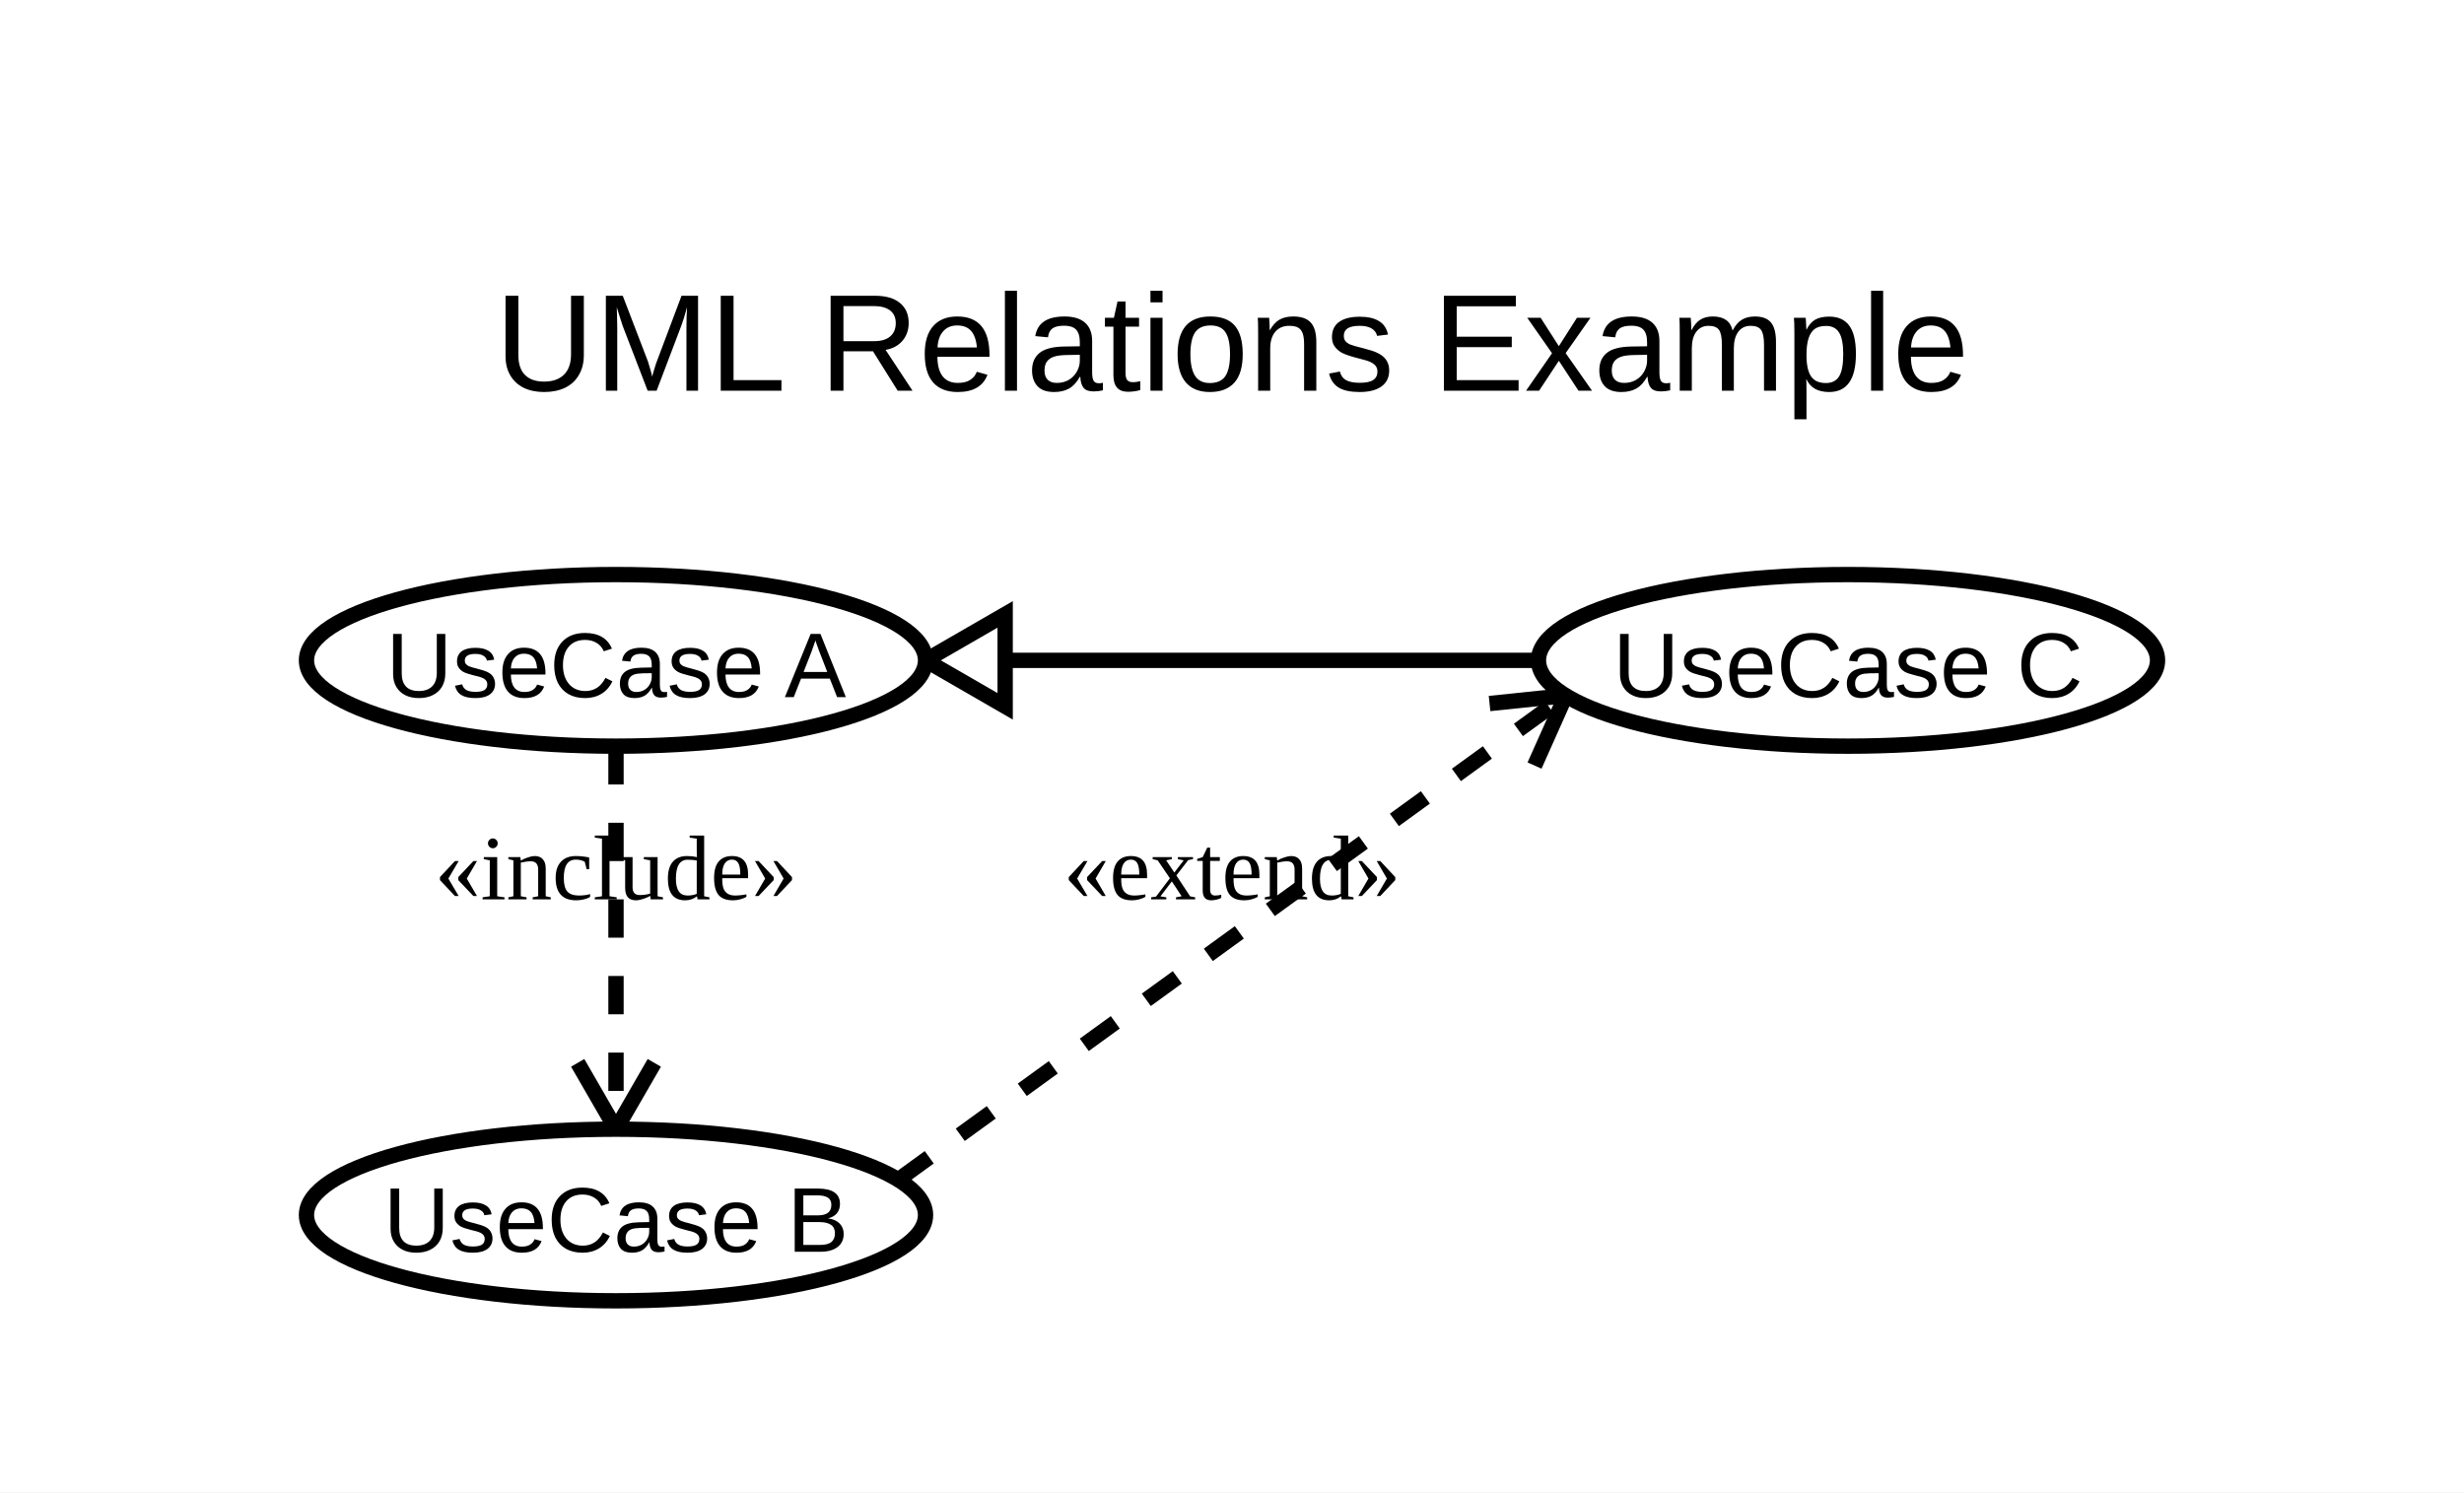
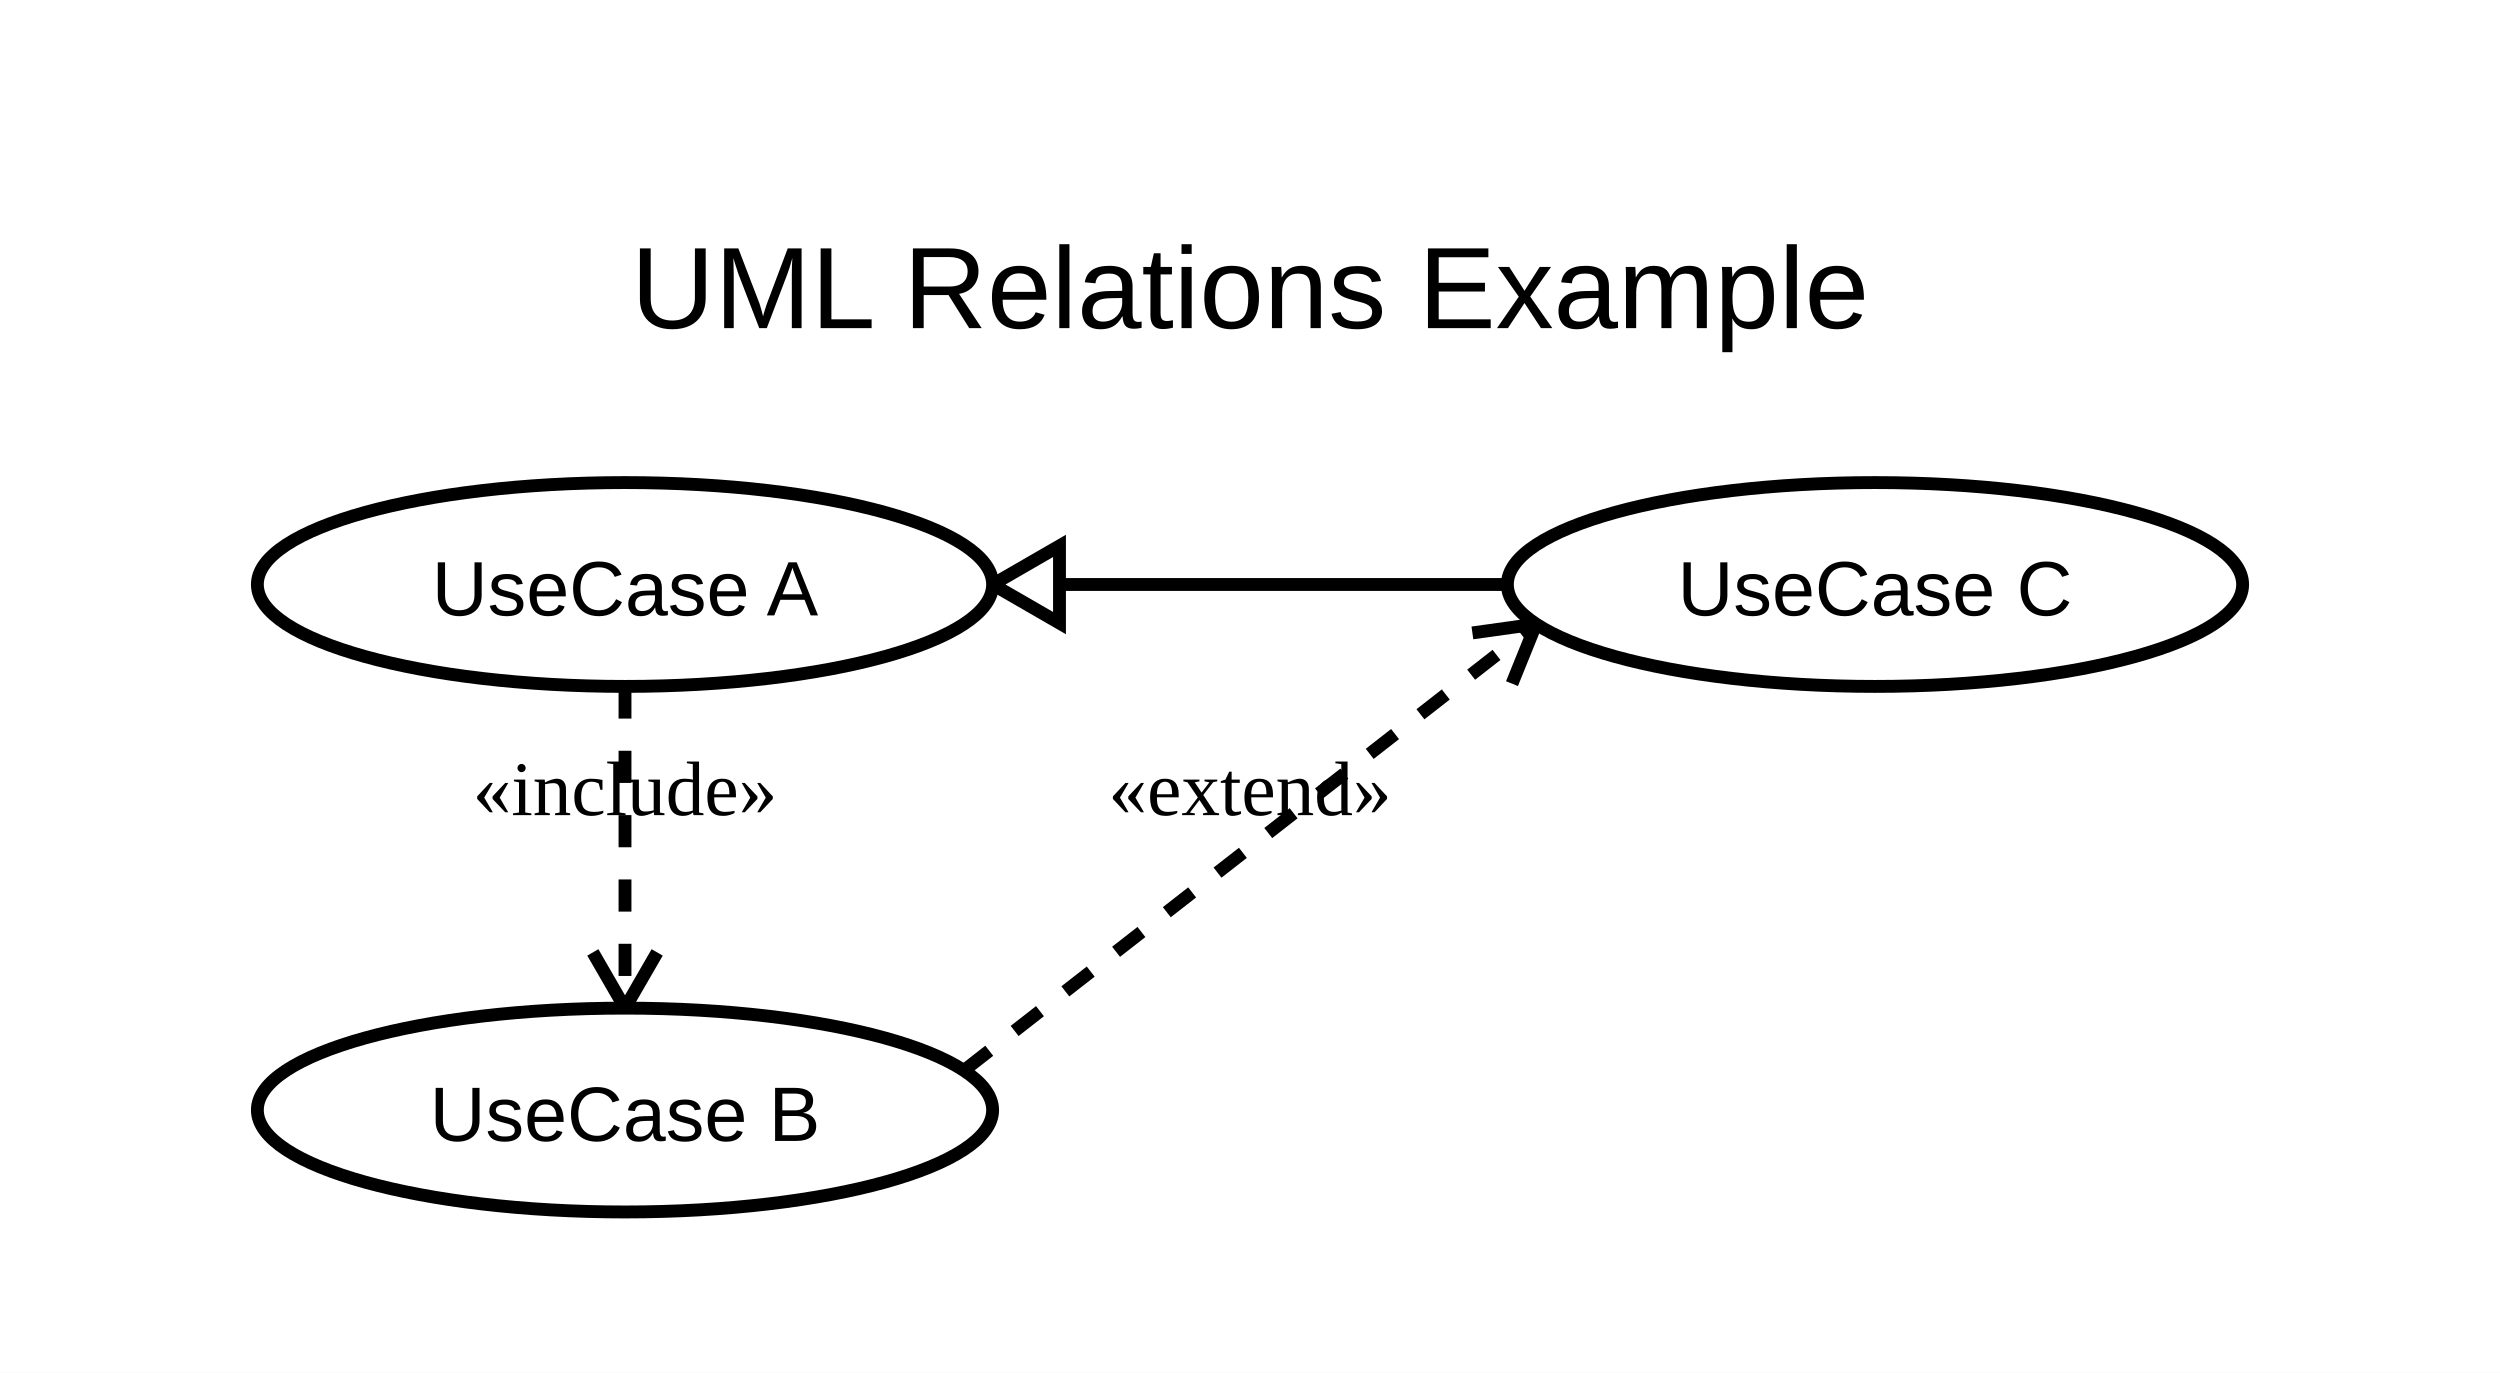
- <svg xmlns="http://www.w3.org/2000/svg" width="321.6" height="194.8" viewBox="0 0 321.6 194.8">
+ <svg xmlns="http://www.w3.org/2000/svg" width="388.537" height="213.357" viewBox="0 0 388.537 213.357">
  <rect width="100%" height="100%" fill="white" />
  <g id="__builtin__:diagram/0">
-     <text x="160.8" y="51" text-anchor="middle" font-size="18" font-family="Arial" fill="black">
-       <tspan x="160.8" dy="0">UML Relations Example</tspan>
+     <text x="194.268" y="51" text-anchor="middle" font-size="18" font-family="Arial" fill="black">
+       <tspan x="194.268" dy="0">UML Relations Example</tspan>
    </text>
  </g>
  <g>
-     <line x1="80.4" y1="97.4" x2="80.4" y2="147.4" stroke="black" stroke-width="2" stroke-dasharray="5,5" />
-     <line x1="80.4" y1="147.4" x2="75.4" y2="138.74" stroke="black" stroke-width="2" />
-     <line x1="80.4" y1="147.4" x2="85.4" y2="138.74" stroke="black" stroke-width="2" />
-     <text x="80.4" y="117.4" font-size="12" fill="black" text-anchor="middle">«include»</text>
+     <line x1="97.134" y1="106.678" x2="97.134" y2="156.678" stroke="black" stroke-width="2" stroke-dasharray="5,5" />
+     <line x1="97.134" y1="156.678" x2="92.134" y2="148.018" stroke="black" stroke-width="2" />
+     <line x1="97.134" y1="156.678" x2="102.134" y2="148.018" stroke="black" stroke-width="2" />
+     <text x="97.134" y="126.678" font-size="12" fill="black" text-anchor="middle">«include»</text>
  </g>
  <g>
-     <line x1="117.238" y1="154.002" x2="204.362" y2="90.798" stroke="black" stroke-width="2" stroke-dasharray="5,5" />
-     <line x1="204.362" y1="90.798" x2="200.288" y2="99.931" stroke="black" stroke-width="2" />
-     <line x1="204.362" y1="90.798" x2="194.416" y2="91.836" stroke="black" stroke-width="2" />
-     <text x="160.8" y="117.4" font-size="12" fill="black" text-anchor="middle">«extend»</text>
+     <line x1="149.803" y1="166.379" x2="238.734" y2="96.978" stroke="black" stroke-width="2" stroke-dasharray="5,5" />
+     <line x1="238.734" y1="96.978" x2="234.983" y2="106.248" stroke="black" stroke-width="2" />
+     <line x1="238.734" y1="96.978" x2="228.831" y2="98.364" stroke="black" stroke-width="2" />
+     <text x="194.268" y="126.678" font-size="12" fill="black" text-anchor="middle">«extend»</text>
  </g>
  <g>
-     <line x1="200.8" y1="86.2" x2="120.8" y2="86.2" stroke="black" stroke-width="2" />
-     <polygon points="120.8,86.2 131.192,80.2 131.192,92.2" fill="white" stroke="black" stroke-width="2" />
+     <line x1="234.268" y1="90.839" x2="154.268" y2="90.839" stroke="black" stroke-width="2" />
+     <polygon points="154.268,90.839 164.661,84.839 164.661,96.839" fill="white" stroke="black" stroke-width="2" />
  </g>
  <g id="uml:usecase/1">
-     <ellipse cx="80.4" cy="86.2" rx="40.4" ry="11.2" fill="white" stroke="black" stroke-width="2" />
-     <text x="80.4" y="91" text-anchor="middle" font-size="12" font-family="Arial" fill="black">
-       <tspan x="80.4" dy="0">UseCase A</tspan>
+     <ellipse cx="97.134" cy="90.839" rx="57.134" ry="15.839" fill="white" stroke="black" stroke-width="2" />
+     <text x="97.134" y="95.639" text-anchor="middle" font-size="12" font-family="Arial" fill="black">
+       <tspan x="97.134" dy="0">UseCase A</tspan>
    </text>
  </g>
  <g id="uml:usecase/2">
-     <ellipse cx="80.4" cy="158.6" rx="40.4" ry="11.2" fill="white" stroke="black" stroke-width="2" />
-     <text x="80.4" y="163.4" text-anchor="middle" font-size="12" font-family="Arial" fill="black">
-       <tspan x="80.4" dy="0">UseCase B</tspan>
+     <ellipse cx="97.134" cy="172.518" rx="57.134" ry="15.839" fill="white" stroke="black" stroke-width="2" />
+     <text x="97.134" y="177.318" text-anchor="middle" font-size="12" font-family="Arial" fill="black">
+       <tspan x="97.134" dy="0">UseCase B</tspan>
    </text>
  </g>
  <g id="uml:usecase/3">
-     <ellipse cx="241.2" cy="86.2" rx="40.4" ry="11.2" fill="white" stroke="black" stroke-width="2" />
-     <text x="241.2" y="91" text-anchor="middle" font-size="12" font-family="Arial" fill="black">
-       <tspan x="241.2" dy="0">UseCase C</tspan>
+     <ellipse cx="291.403" cy="90.839" rx="57.134" ry="15.839" fill="white" stroke="black" stroke-width="2" />
+     <text x="291.403" y="95.639" text-anchor="middle" font-size="12" font-family="Arial" fill="black">
+       <tspan x="291.403" dy="0">UseCase C</tspan>
    </text>
  </g>
</svg>
